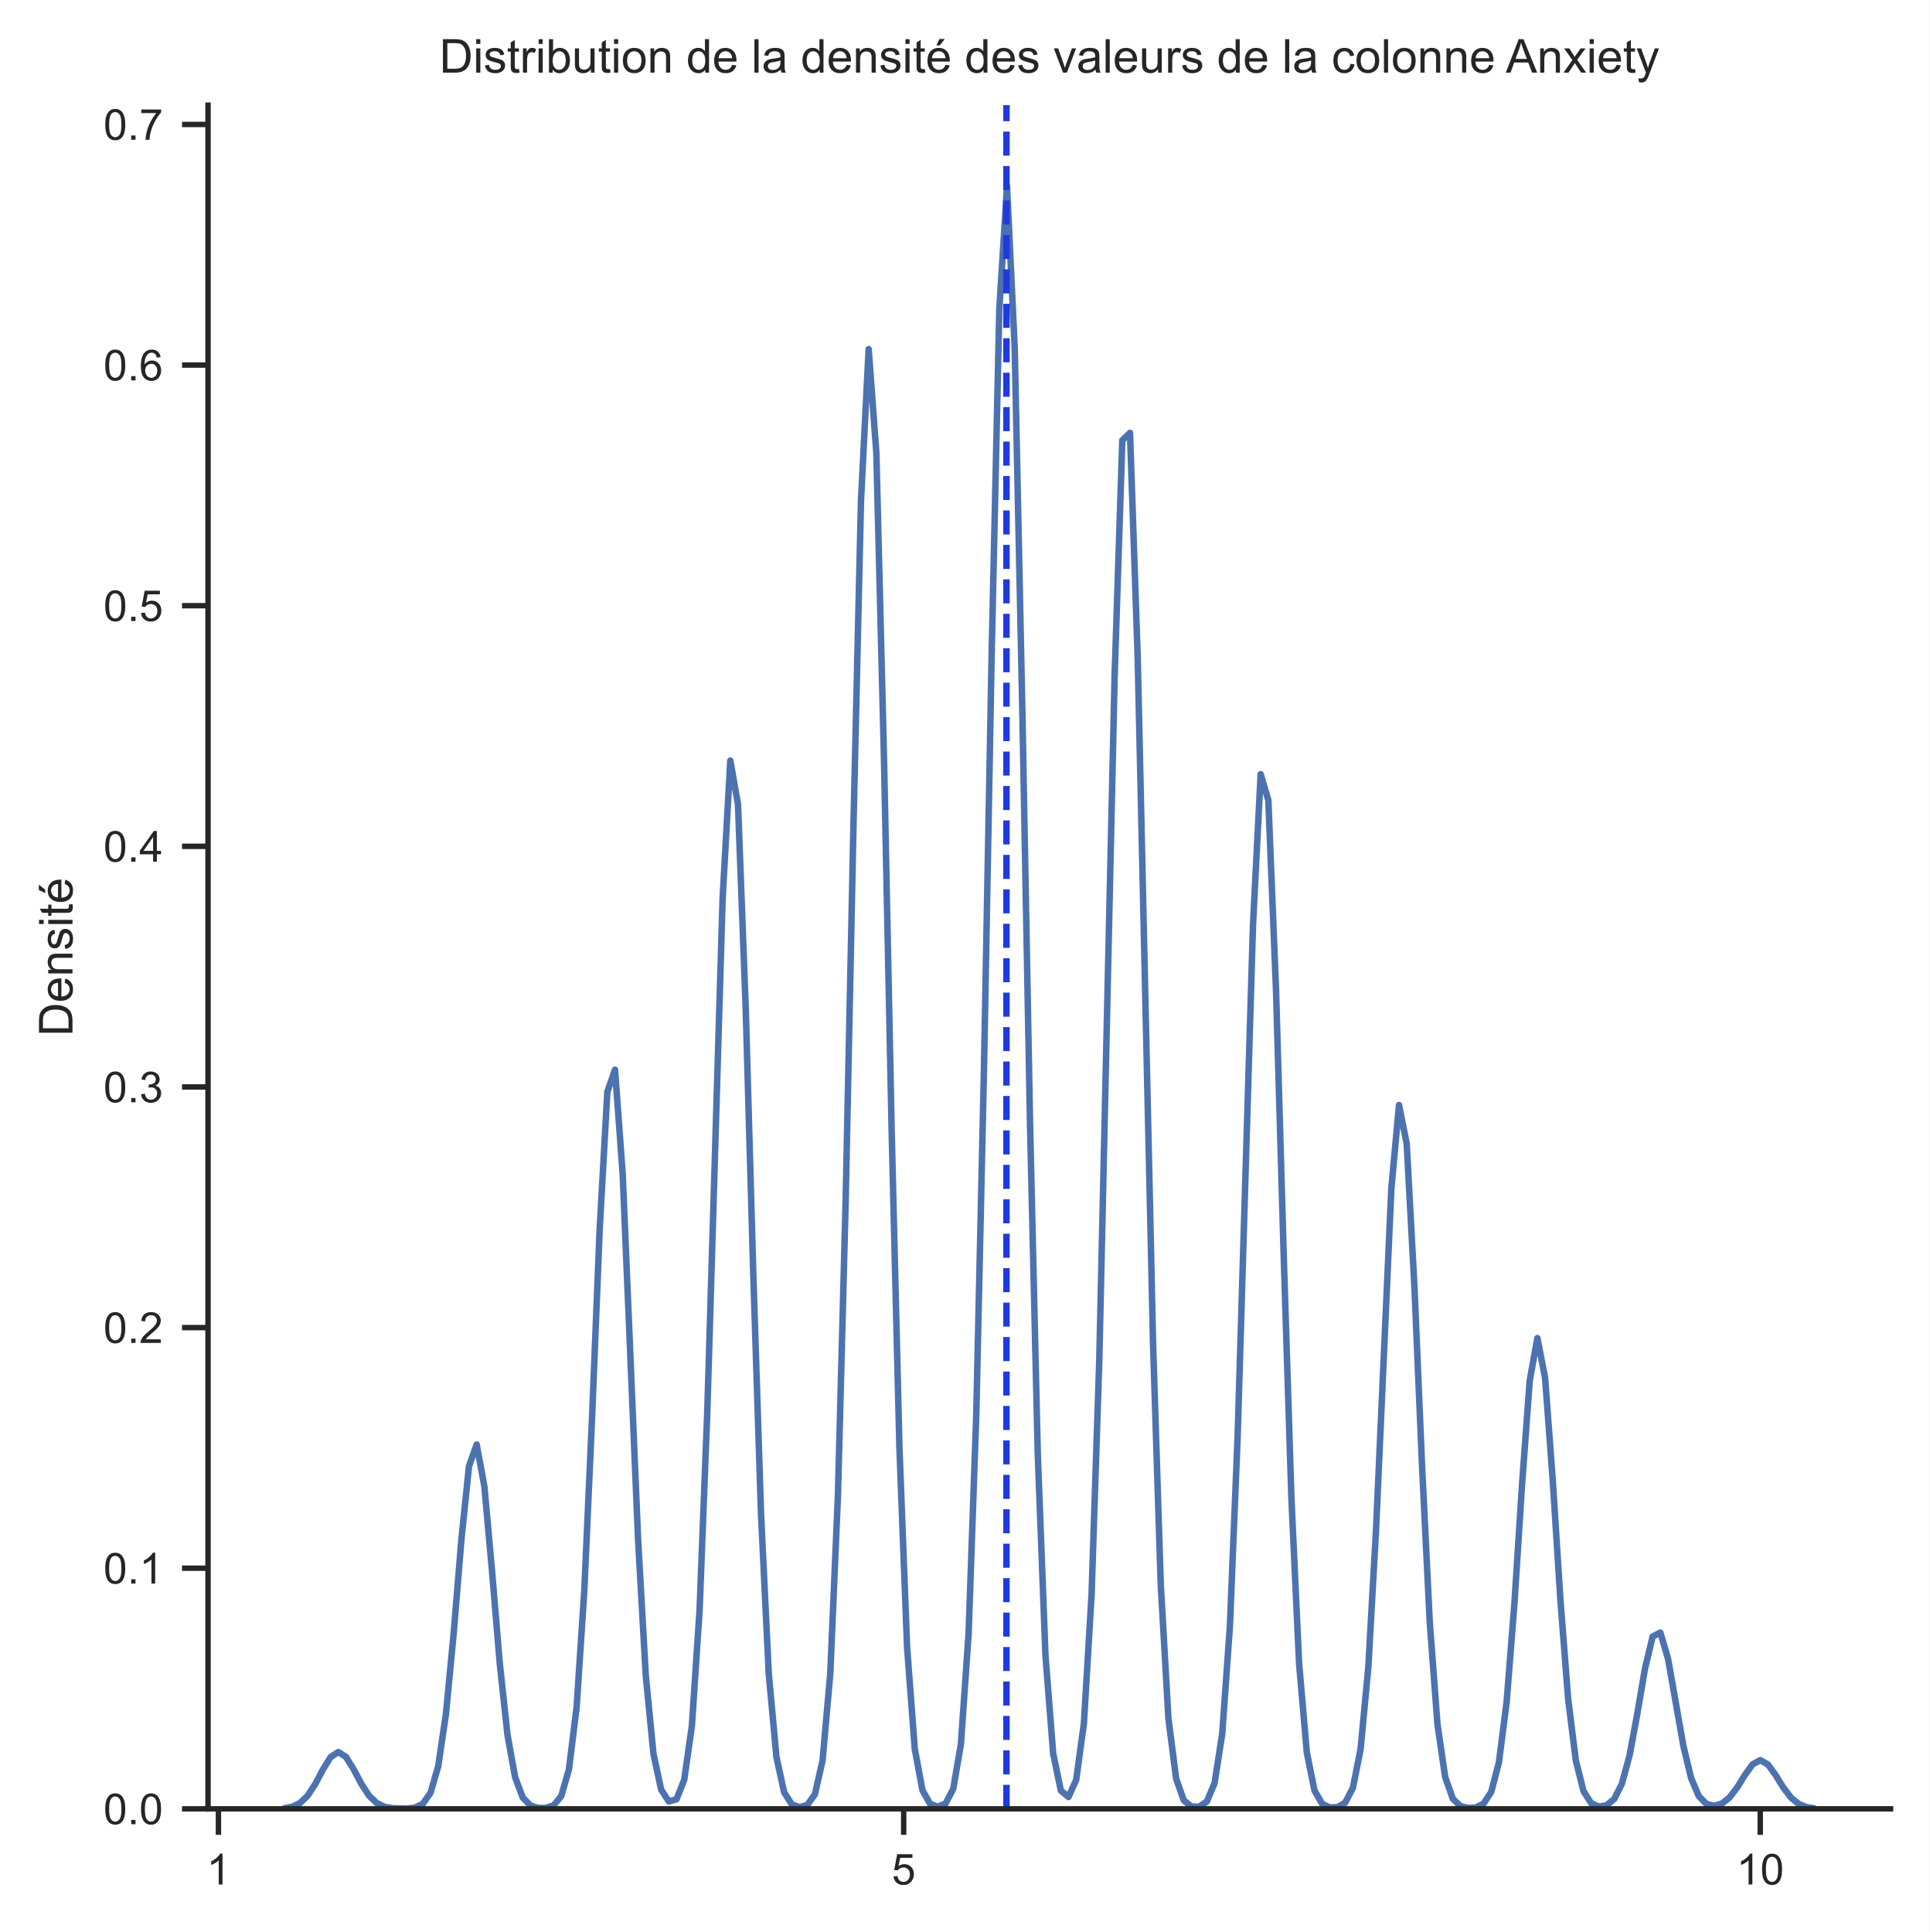
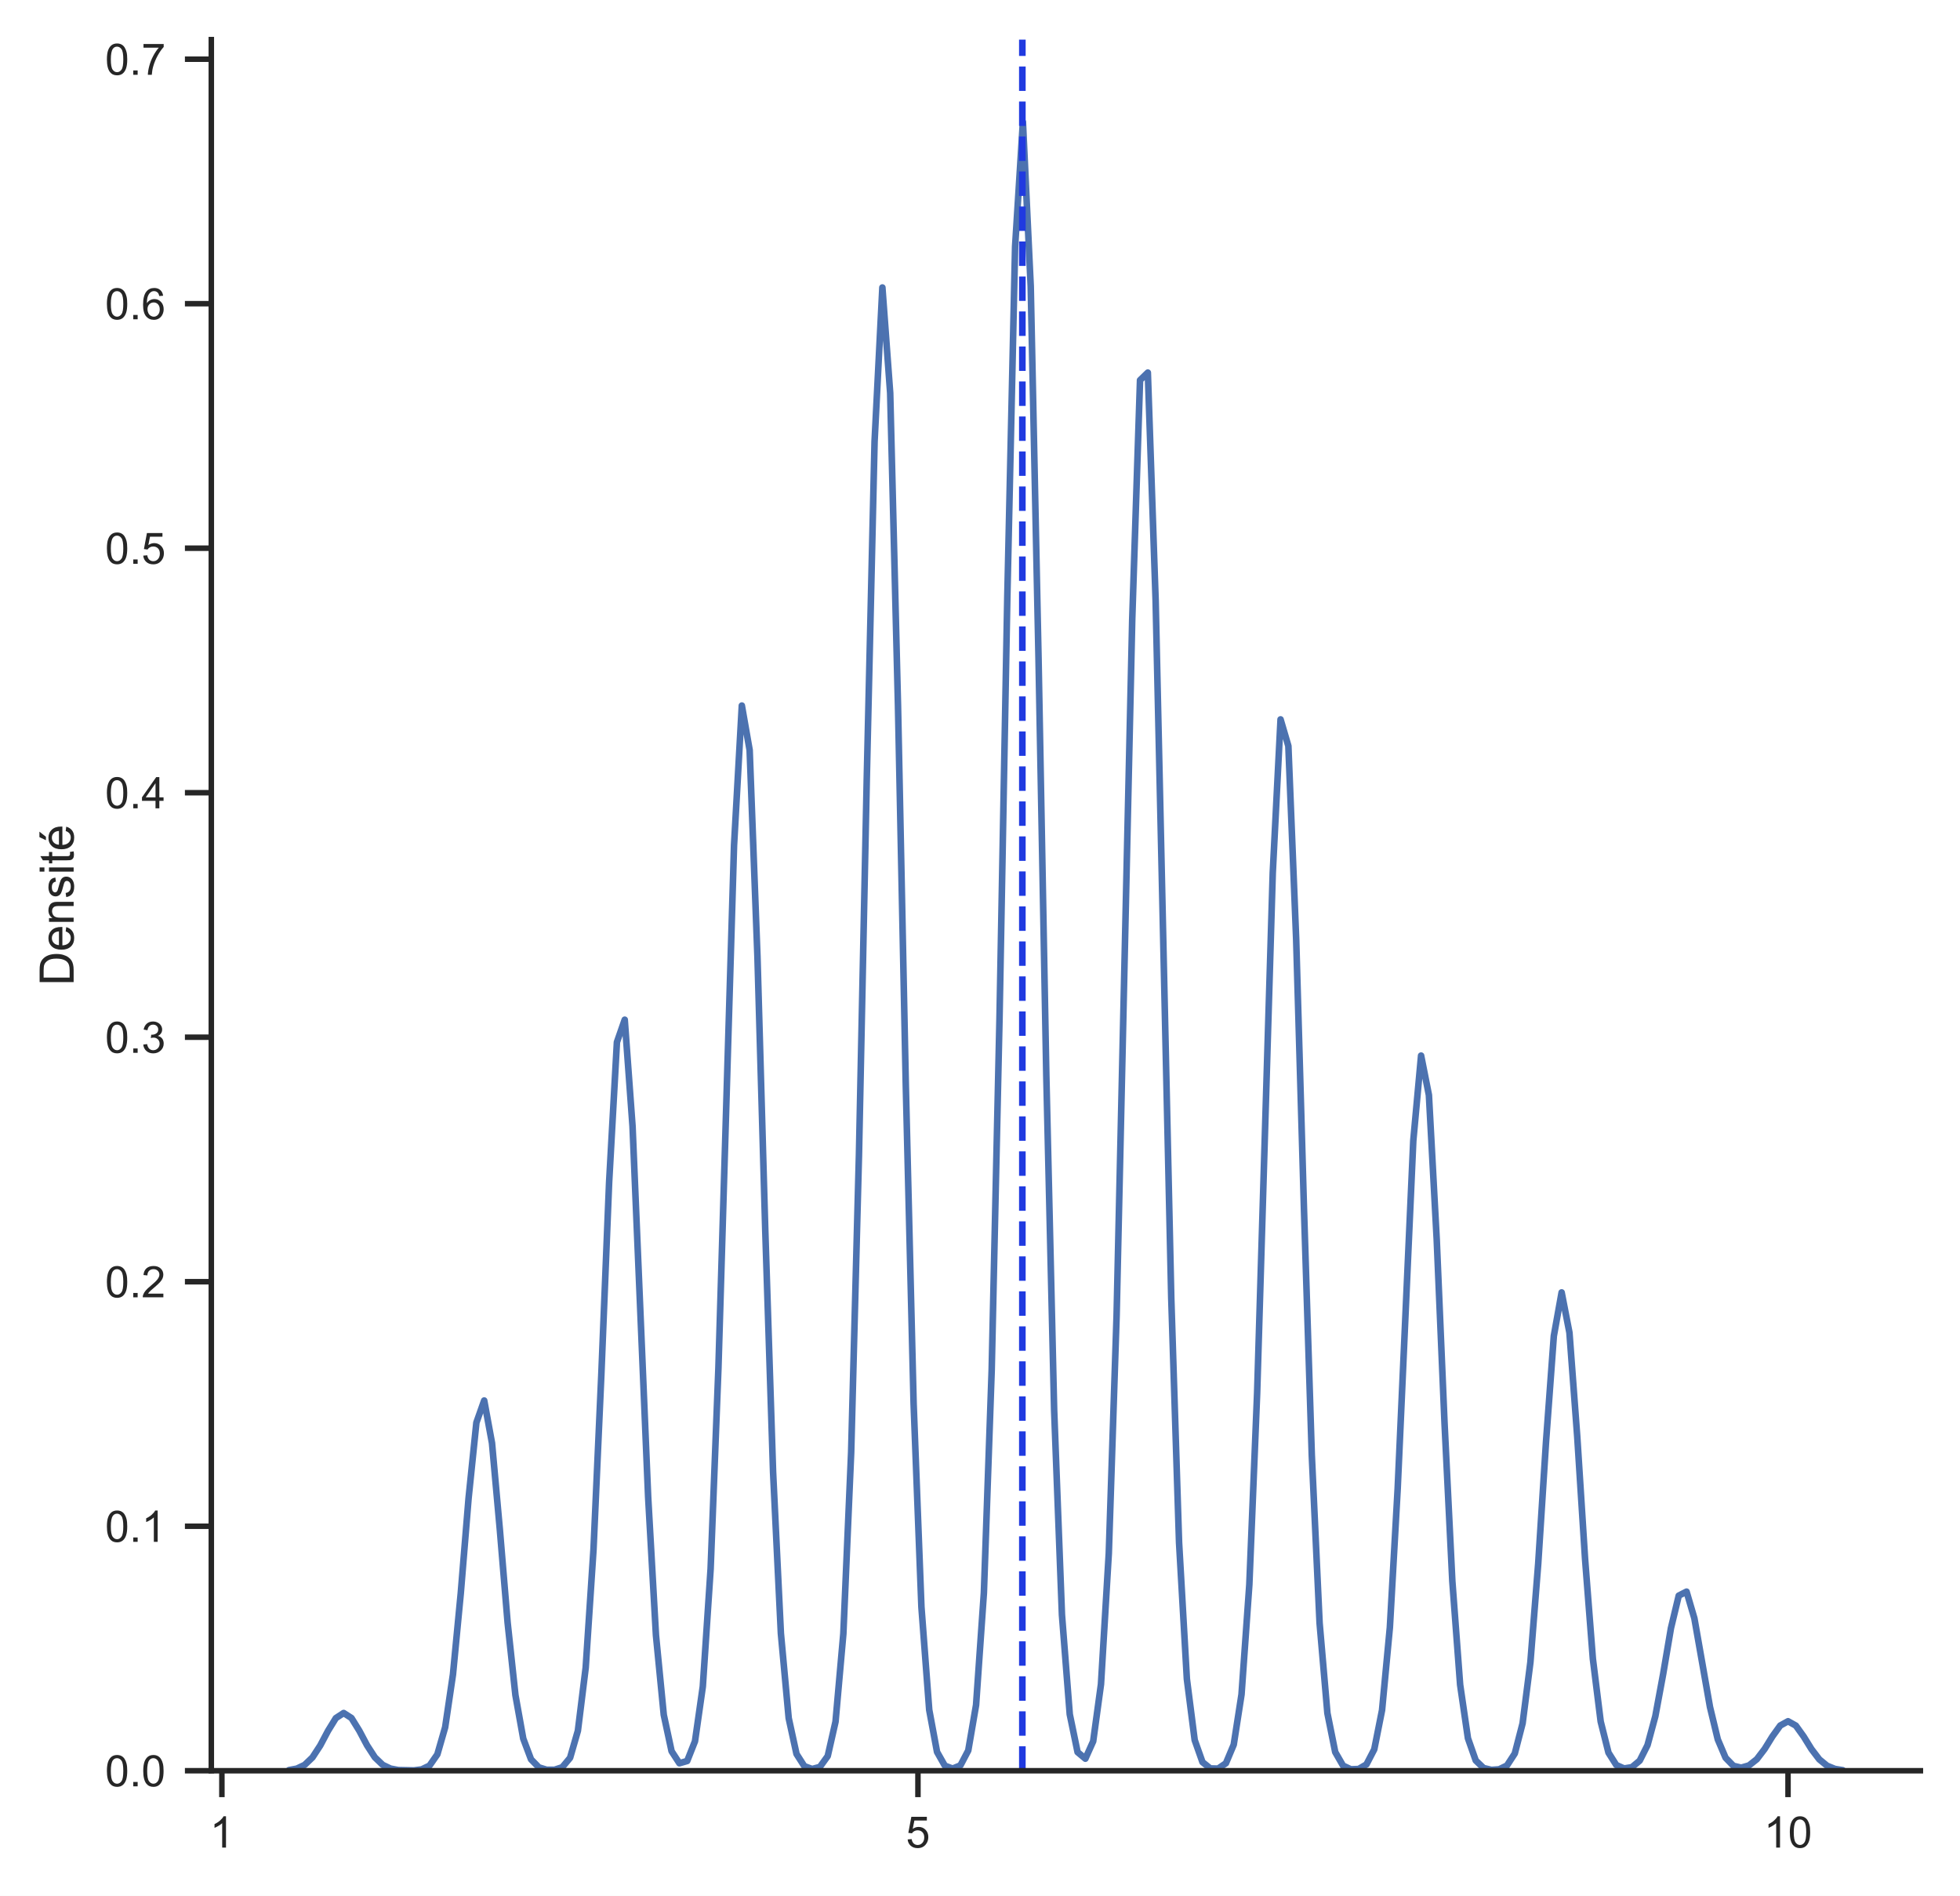
- <svg xmlns="http://www.w3.org/2000/svg" xmlns:xlink="http://www.w3.org/1999/xlink" width="356.254pt" height="356.765pt" viewBox="0 0 356.254 356.765" version="1.1">
+ <svg xmlns="http://www.w3.org/2000/svg" xmlns:xlink="http://www.w3.org/1999/xlink" width="356.254pt" height="344.547pt" viewBox="0 0 356.254 344.547" version="1.1">
  <defs>
    <style type="text/css">*{stroke-linejoin: round; stroke-linecap: butt}</style>
  </defs>
  <g id="figure_1">
    <g id="patch_1">
-       <path d="M -0 356.765  L 356.254 356.765  L 356.254 0  L -0 0  z " style="fill: #ffffff" />
+       <path d="M -0 344.547  L 356.254 344.547  L 356.254 0  L -0 0  z " style="fill: #ffffff" />
    </g>
    <g id="axes_1">
      <g id="patch_2">
-         <path d="M 38.41 334.022  L 349.054 334.022  L 349.054 19.418  L 38.41 19.418  z " style="fill: #ffffff" />
+         <path d="M 38.41 321.804  L 349.054 321.804  L 349.054 7.2  L 38.41 7.2  z " style="fill: #ffffff" />
      </g>
      <g id="matplotlib.axis_1">
        <g id="xtick_1">
          <g id="line2d_1">
            <defs>
-               <path id="mef1126a925" d="M 0 0  L 0 4.8  " style="stroke: #262626" />
+               <path id="mc4f4ba924f" d="M 0 0  L 0 4.8  " style="stroke: #262626" />
            </defs>
            <g>
-               <use xlink:href="#mef1126a925" x="40.33" y="334.022" style="fill: #262626; stroke: #262626" />
+               <use xlink:href="#mc4f4ba924f" x="40.33" y="321.804" style="fill: #262626; stroke: #262626" />
            </g>
          </g>
          <g id="text_1">
-             <g style="fill: #262626" transform="translate(38.12818 347.9909) scale(0.0792 -0.0792)">
+             <g style="fill: #262626" transform="translate(38.12818 335.7728) scale(0.0792 -0.0792)">
              <defs>
                <path id="ArialMT-31" d="M 2384 0  L 1822 0  L 1822 3584  Q 1619 3391 1289 3197  Q 959 3003 697 2906  L 697 3450  Q 1169 3672 1522 3987  Q 1875 4303 2022 4600  L 2384 4600  L 2384 0  z " transform="scale(0.015625)" />
              </defs>
              <use xlink:href="#ArialMT-31" />
            </g>
          </g>
        </g>
        <g id="xtick_2">
          <g id="line2d_2">
            <g>
-               <use xlink:href="#mef1126a925" x="166.847" y="334.022" style="fill: #262626; stroke: #262626" />
+               <use xlink:href="#mc4f4ba924f" x="166.847" y="321.804" style="fill: #262626; stroke: #262626" />
            </g>
          </g>
          <g id="text_2">
-             <g style="fill: #262626" transform="translate(164.6453 347.9909) scale(0.0792 -0.0792)">
+             <g style="fill: #262626" transform="translate(164.6453 335.7728) scale(0.0792 -0.0792)">
              <defs>
                <path id="ArialMT-35" d="M 266 1200  L 856 1250  Q 922 819 1161 601  Q 1400 384 1738 384  Q 2144 384 2425 690  Q 2706 997 2706 1503  Q 2706 1984 2436 2262  Q 2166 2541 1728 2541  Q 1456 2541 1237 2417  Q 1019 2294 894 2097  L 366 2166  L 809 4519  L 3088 4519  L 3088 3981  L 1259 3981  L 1013 2750  Q 1425 3038 1878 3038  Q 2478 3038 2890 2622  Q 3303 2206 3303 1553  Q 3303 931 2941 478  Q 2500 -78 1738 -78  Q 1113 -78 717 272  Q 322 622 266 1200  z " transform="scale(0.015625)" />
              </defs>
              <use xlink:href="#ArialMT-35" />
            </g>
          </g>
        </g>
        <g id="xtick_3">
          <g id="line2d_3">
            <g>
-               <use xlink:href="#mef1126a925" x="324.994" y="334.022" style="fill: #262626; stroke: #262626" />
+               <use xlink:href="#mc4f4ba924f" x="324.994" y="321.804" style="fill: #262626; stroke: #262626" />
            </g>
          </g>
          <g id="text_3">
-             <g style="fill: #262626" transform="translate(320.5895 347.9909) scale(0.0792 -0.0792)">
+             <g style="fill: #262626" transform="translate(320.5895 335.7728) scale(0.0792 -0.0792)">
              <defs>
                <path id="ArialMT-30" d="M 266 2259  Q 266 3072 433 3567  Q 600 4063 929 4331  Q 1259 4600 1759 4600  Q 2128 4600 2406 4451  Q 2684 4303 2865 4023  Q 3047 3744 3150 3342  Q 3253 2941 3253 2259  Q 3253 1453 3087 958  Q 2922 463 2592 192  Q 2263 -78 1759 -78  Q 1097 -78 719 397  Q 266 969 266 2259  z M 844 2259  Q 844 1131 1108 757  Q 1372 384 1759 384  Q 2147 384 2411 759  Q 2675 1134 2675 2259  Q 2675 3391 2411 3762  Q 2147 4134 1753 4134  Q 1366 4134 1134 3806  Q 844 3388 844 2259  z " transform="scale(0.015625)" />
              </defs>
              <use xlink:href="#ArialMT-31" />
              <use xlink:href="#ArialMT-30" x="55.615" />
            </g>
          </g>
        </g>
      </g>
      <g id="matplotlib.axis_2">
        <g id="ytick_1">
          <g id="line2d_4">
            <defs>
-               <path id="m6756d9f1b2" d="M 0 0  L -4.8 0  " style="stroke: #262626" />
+               <path id="m20b4d650cf" d="M 0 0  L -4.8 0  " style="stroke: #262626" />
            </defs>
            <g>
-               <use xlink:href="#m6756d9f1b2" x="38.41" y="334.022" style="fill: #262626; stroke: #262626" />
+               <use xlink:href="#m20b4d650cf" x="38.41" y="321.804" style="fill: #262626; stroke: #262626" />
            </g>
          </g>
          <g id="text_4">
-             <g style="fill: #262626" transform="translate(19.10155 336.8564) scale(0.0792 -0.0792)">
+             <g style="fill: #262626" transform="translate(19.10155 324.6383) scale(0.0792 -0.0792)">
              <defs>
                <path id="ArialMT-2e" d="M 581 0  L 581 641  L 1222 641  L 1222 0  L 581 0  z " transform="scale(0.015625)" />
              </defs>
              <use xlink:href="#ArialMT-30" />
              <use xlink:href="#ArialMT-2e" x="55.615" />
              <use xlink:href="#ArialMT-30" x="83.398" />
            </g>
          </g>
        </g>
        <g id="ytick_2">
          <g id="line2d_5">
            <g>
-               <use xlink:href="#m6756d9f1b2" x="38.41" y="289.587" style="fill: #262626; stroke: #262626" />
+               <use xlink:href="#m20b4d650cf" x="38.41" y="277.369" style="fill: #262626; stroke: #262626" />
            </g>
          </g>
          <g id="text_5">
-             <g style="fill: #262626" transform="translate(19.10155 292.4214) scale(0.0792 -0.0792)">
+             <g style="fill: #262626" transform="translate(19.10155 280.2033) scale(0.0792 -0.0792)">
              <use xlink:href="#ArialMT-30" />
              <use xlink:href="#ArialMT-2e" x="55.615" />
              <use xlink:href="#ArialMT-31" x="83.398" />
            </g>
          </g>
        </g>
        <g id="ytick_3">
          <g id="line2d_6">
            <g>
-               <use xlink:href="#m6756d9f1b2" x="38.41" y="245.152" style="fill: #262626; stroke: #262626" />
+               <use xlink:href="#m20b4d650cf" x="38.41" y="232.934" style="fill: #262626; stroke: #262626" />
            </g>
          </g>
          <g id="text_6">
-             <g style="fill: #262626" transform="translate(19.10155 247.9863) scale(0.0792 -0.0792)">
+             <g style="fill: #262626" transform="translate(19.10155 235.7682) scale(0.0792 -0.0792)">
              <defs>
                <path id="ArialMT-32" d="M 3222 541  L 3222 0  L 194 0  Q 188 203 259 391  Q 375 700 629 1000  Q 884 1300 1366 1694  Q 2113 2306 2375 2664  Q 2638 3022 2638 3341  Q 2638 3675 2398 3904  Q 2159 4134 1775 4134  Q 1369 4134 1125 3890  Q 881 3647 878 3216  L 300 3275  Q 359 3922 746 4261  Q 1134 4600 1788 4600  Q 2447 4600 2831 4234  Q 3216 3869 3216 3328  Q 3216 3053 3103 2787  Q 2991 2522 2730 2228  Q 2469 1934 1863 1422  Q 1356 997 1212 845  Q 1069 694 975 541  L 3222 541  z " transform="scale(0.015625)" />
              </defs>
              <use xlink:href="#ArialMT-30" />
              <use xlink:href="#ArialMT-2e" x="55.615" />
              <use xlink:href="#ArialMT-32" x="83.398" />
            </g>
          </g>
        </g>
        <g id="ytick_4">
          <g id="line2d_7">
            <g>
-               <use xlink:href="#m6756d9f1b2" x="38.41" y="200.717" style="fill: #262626; stroke: #262626" />
+               <use xlink:href="#m20b4d650cf" x="38.41" y="188.499" style="fill: #262626; stroke: #262626" />
            </g>
          </g>
          <g id="text_7">
-             <g style="fill: #262626" transform="translate(19.10155 203.5512) scale(0.0792 -0.0792)">
+             <g style="fill: #262626" transform="translate(19.10155 191.3331) scale(0.0792 -0.0792)">
              <defs>
                <path id="ArialMT-33" d="M 269 1209  L 831 1284  Q 928 806 1161 595  Q 1394 384 1728 384  Q 2125 384 2398 659  Q 2672 934 2672 1341  Q 2672 1728 2419 1979  Q 2166 2231 1775 2231  Q 1616 2231 1378 2169  L 1441 2663  Q 1497 2656 1531 2656  Q 1891 2656 2178 2843  Q 2466 3031 2466 3422  Q 2466 3731 2256 3934  Q 2047 4138 1716 4138  Q 1388 4138 1169 3931  Q 950 3725 888 3313  L 325 3413  Q 428 3978 793 4289  Q 1159 4600 1703 4600  Q 2078 4600 2393 4439  Q 2709 4278 2876 4000  Q 3044 3722 3044 3409  Q 3044 3113 2884 2869  Q 2725 2625 2413 2481  Q 2819 2388 3044 2092  Q 3269 1797 3269 1353  Q 3269 753 2831 336  Q 2394 -81 1725 -81  Q 1122 -81 723 278  Q 325 638 269 1209  z " transform="scale(0.015625)" />
              </defs>
              <use xlink:href="#ArialMT-30" />
              <use xlink:href="#ArialMT-2e" x="55.615" />
              <use xlink:href="#ArialMT-33" x="83.398" />
            </g>
          </g>
        </g>
        <g id="ytick_5">
          <g id="line2d_8">
            <g>
-               <use xlink:href="#m6756d9f1b2" x="38.41" y="156.282" style="fill: #262626; stroke: #262626" />
+               <use xlink:href="#m20b4d650cf" x="38.41" y="144.064" style="fill: #262626; stroke: #262626" />
            </g>
          </g>
          <g id="text_8">
-             <g style="fill: #262626" transform="translate(19.10155 159.1162) scale(0.0792 -0.0792)">
+             <g style="fill: #262626" transform="translate(19.10155 146.8981) scale(0.0792 -0.0792)">
              <defs>
                <path id="ArialMT-34" d="M 2069 0  L 2069 1097  L 81 1097  L 81 1613  L 2172 4581  L 2631 4581  L 2631 1613  L 3250 1613  L 3250 1097  L 2631 1097  L 2631 0  L 2069 0  z M 2069 1613  L 2069 3678  L 634 1613  L 2069 1613  z " transform="scale(0.015625)" />
              </defs>
              <use xlink:href="#ArialMT-30" />
              <use xlink:href="#ArialMT-2e" x="55.615" />
              <use xlink:href="#ArialMT-34" x="83.398" />
            </g>
          </g>
        </g>
        <g id="ytick_6">
          <g id="line2d_9">
            <g>
-               <use xlink:href="#m6756d9f1b2" x="38.41" y="111.847" style="fill: #262626; stroke: #262626" />
+               <use xlink:href="#m20b4d650cf" x="38.41" y="99.628" style="fill: #262626; stroke: #262626" />
            </g>
          </g>
          <g id="text_9">
-             <g style="fill: #262626" transform="translate(19.10155 114.6811) scale(0.0792 -0.0792)">
+             <g style="fill: #262626" transform="translate(19.10155 102.463) scale(0.0792 -0.0792)">
              <use xlink:href="#ArialMT-30" />
              <use xlink:href="#ArialMT-2e" x="55.615" />
              <use xlink:href="#ArialMT-35" x="83.398" />
            </g>
          </g>
        </g>
        <g id="ytick_7">
          <g id="line2d_10">
            <g>
-               <use xlink:href="#m6756d9f1b2" x="38.41" y="67.412" style="fill: #262626; stroke: #262626" />
+               <use xlink:href="#m20b4d650cf" x="38.41" y="55.193" style="fill: #262626; stroke: #262626" />
            </g>
          </g>
          <g id="text_10">
-             <g style="fill: #262626" transform="translate(19.10155 70.24601) scale(0.0792 -0.0792)">
+             <g style="fill: #262626" transform="translate(19.10155 58.02791) scale(0.0792 -0.0792)">
              <defs>
                <path id="ArialMT-36" d="M 3184 3459  L 2625 3416  Q 2550 3747 2413 3897  Q 2184 4138 1850 4138  Q 1581 4138 1378 3988  Q 1113 3794 959 3422  Q 806 3050 800 2363  Q 1003 2672 1297 2822  Q 1591 2972 1913 2972  Q 2475 2972 2870 2558  Q 3266 2144 3266 1488  Q 3266 1056 3080 686  Q 2894 316 2569 119  Q 2244 -78 1831 -78  Q 1128 -78 684 439  Q 241 956 241 2144  Q 241 3472 731 4075  Q 1159 4600 1884 4600  Q 2425 4600 2770 4297  Q 3116 3994 3184 3459  z M 888 1484  Q 888 1194 1011 928  Q 1134 663 1356 523  Q 1578 384 1822 384  Q 2178 384 2434 671  Q 2691 959 2691 1453  Q 2691 1928 2437 2201  Q 2184 2475 1800 2475  Q 1419 2475 1153 2201  Q 888 1928 888 1484  z " transform="scale(0.015625)" />
              </defs>
              <use xlink:href="#ArialMT-30" />
              <use xlink:href="#ArialMT-2e" x="55.615" />
              <use xlink:href="#ArialMT-36" x="83.398" />
            </g>
          </g>
        </g>
        <g id="ytick_8">
          <g id="line2d_11">
            <g>
-               <use xlink:href="#m6756d9f1b2" x="38.41" y="22.976" style="fill: #262626; stroke: #262626" />
+               <use xlink:href="#m20b4d650cf" x="38.41" y="10.758" style="fill: #262626; stroke: #262626" />
            </g>
          </g>
          <g id="text_11">
-             <g style="fill: #262626" transform="translate(19.10155 25.81094) scale(0.0792 -0.0792)">
+             <g style="fill: #262626" transform="translate(19.10155 13.59284) scale(0.0792 -0.0792)">
              <defs>
                <path id="ArialMT-37" d="M 303 3981  L 303 4522  L 3269 4522  L 3269 4084  Q 2831 3619 2401 2847  Q 1972 2075 1738 1259  Q 1569 684 1522 0  L 944 0  Q 953 541 1156 1306  Q 1359 2072 1739 2783  Q 2119 3494 2547 3981  L 303 3981  z " transform="scale(0.015625)" />
              </defs>
              <use xlink:href="#ArialMT-30" />
              <use xlink:href="#ArialMT-2e" x="55.615" />
              <use xlink:href="#ArialMT-37" x="83.398" />
            </g>
          </g>
        </g>
        <g id="text_12">
-           <g style="fill: #262626" transform="translate(13.38435 191.3668) rotate(-90) scale(0.0864 -0.0864)">
+           <g style="fill: #262626" transform="translate(13.38435 179.1488) rotate(-90) scale(0.0864 -0.0864)">
            <defs>
              <path id="ArialMT-44" d="M 494 0  L 494 4581  L 2072 4581  Q 2606 4581 2888 4516  Q 3281 4425 3559 4188  Q 3922 3881 4101 3404  Q 4281 2928 4281 2316  Q 4281 1794 4159 1391  Q 4038 988 3847 723  Q 3656 459 3429 307  Q 3203 156 2883 78  Q 2563 0 2147 0  L 494 0  z M 1100 541  L 2078 541  Q 2531 541 2789 625  Q 3047 709 3200 863  Q 3416 1078 3536 1442  Q 3656 1806 3656 2325  Q 3656 3044 3420 3430  Q 3184 3816 2847 3947  Q 2603 4041 2063 4041  L 1100 4041  L 1100 541  z " transform="scale(0.015625)" />
              <path id="ArialMT-65" d="M 2694 1069  L 3275 997  Q 3138 488 2766 206  Q 2394 -75 1816 -75  Q 1088 -75 661 373  Q 234 822 234 1631  Q 234 2469 665 2931  Q 1097 3394 1784 3394  Q 2450 3394 2872 2941  Q 3294 2488 3294 1666  Q 3294 1616 3291 1516  L 816 1516  Q 847 969 1125 678  Q 1403 388 1819 388  Q 2128 388 2347 550  Q 2566 713 2694 1069  z M 847 1978  L 2700 1978  Q 2663 2397 2488 2606  Q 2219 2931 1791 2931  Q 1403 2931 1139 2672  Q 875 2413 847 1978  z " transform="scale(0.015625)" />
              <path id="ArialMT-6e" d="M 422 0  L 422 3319  L 928 3319  L 928 2847  Q 1294 3394 1984 3394  Q 2284 3394 2536 3286  Q 2788 3178 2913 3003  Q 3038 2828 3088 2588  Q 3119 2431 3119 2041  L 3119 0  L 2556 0  L 2556 2019  Q 2556 2363 2490 2533  Q 2425 2703 2258 2804  Q 2091 2906 1866 2906  Q 1506 2906 1245 2678  Q 984 2450 984 1813  L 984 0  L 422 0  z " transform="scale(0.015625)" />
              <path id="ArialMT-73" d="M 197 991  L 753 1078  Q 800 744 1014 566  Q 1228 388 1613 388  Q 2000 388 2187 545  Q 2375 703 2375 916  Q 2375 1106 2209 1216  Q 2094 1291 1634 1406  Q 1016 1563 777 1677  Q 538 1791 414 1992  Q 291 2194 291 2438  Q 291 2659 392 2848  Q 494 3038 669 3163  Q 800 3259 1026 3326  Q 1253 3394 1513 3394  Q 1903 3394 2198 3281  Q 2494 3169 2634 2976  Q 2775 2784 2828 2463  L 2278 2388  Q 2241 2644 2061 2787  Q 1881 2931 1553 2931  Q 1166 2931 1000 2803  Q 834 2675 834 2503  Q 834 2394 903 2306  Q 972 2216 1119 2156  Q 1203 2125 1616 2013  Q 2213 1853 2448 1751  Q 2684 1650 2818 1456  Q 2953 1263 2953 975  Q 2953 694 2789 445  Q 2625 197 2315 61  Q 2006 -75 1616 -75  Q 969 -75 630 194  Q 291 463 197 991  z " transform="scale(0.015625)" />
              <path id="ArialMT-69" d="M 425 3934  L 425 4581  L 988 4581  L 988 3934  L 425 3934  z M 425 0  L 425 3319  L 988 3319  L 988 0  L 425 0  z " transform="scale(0.015625)" />
              <path id="ArialMT-74" d="M 1650 503  L 1731 6  Q 1494 -44 1306 -44  Q 1000 -44 831 53  Q 663 150 594 308  Q 525 466 525 972  L 525 2881  L 113 2881  L 113 3319  L 525 3319  L 525 4141  L 1084 4478  L 1084 3319  L 1650 3319  L 1650 2881  L 1084 2881  L 1084 941  Q 1084 700 1114 631  Q 1144 563 1211 522  Q 1278 481 1403 481  Q 1497 481 1650 503  z " transform="scale(0.015625)" />
              <path id="ArialMT-e9" d="M 2694 1069  L 3275 997  Q 3138 488 2766 206  Q 2394 -75 1816 -75  Q 1088 -75 661 373  Q 234 822 234 1631  Q 234 2469 665 2931  Q 1097 3394 1784 3394  Q 2450 3394 2872 2941  Q 3294 2488 3294 1666  Q 3294 1616 3291 1516  L 816 1516  Q 847 969 1125 678  Q 1403 388 1819 388  Q 2128 388 2347 550  Q 2566 713 2694 1069  z M 847 1978  L 2700 1978  Q 2663 2397 2488 2606  Q 2219 2931 1791 2931  Q 1403 2931 1139 2672  Q 875 2413 847 1978  z M 1454 3731  L 1869 4606  L 2607 4606  L 1919 3731  L 1454 3731  z " transform="scale(0.015625)" />
            </defs>
            <use xlink:href="#ArialMT-44" />
            <use xlink:href="#ArialMT-65" x="72.217" />
            <use xlink:href="#ArialMT-6e" x="127.832" />
            <use xlink:href="#ArialMT-73" x="183.447" />
            <use xlink:href="#ArialMT-69" x="233.447" />
            <use xlink:href="#ArialMT-74" x="255.664" />
            <use xlink:href="#ArialMT-e9" x="283.447" />
          </g>
        </g>
      </g>
      <g id="line2d_12">
-         <path d="M 52.531 333.905  L 53.95 333.638  L 55.369 332.967  L 56.788 331.612  L 58.207 329.438  L 59.626 326.764  L 61.045 324.458  L 62.464 323.53  L 63.883 324.442  L 65.303 326.74  L 66.722 329.415  L 68.141 331.595  L 69.56 332.958  L 70.979 333.634  L 72.398 333.903  L 75.236 333.963  L 76.655 333.779  L 78.075 333.093  L 79.494 331.052  L 80.913 326.119  L 82.332 316.518  L 83.751 301.75  L 85.17 284.495  L 86.589 270.753  L 88.008 266.743  L 89.427 274.469  L 90.847 290.142  L 92.266 307.109  L 93.685 320.282  L 95.104 328.183  L 96.523 331.956  L 97.942 333.41  L 99.361 333.847  L 100.78 333.851  L 102.199 333.387  L 103.619 331.678  L 105.038 326.76  L 106.457 315.292  L 107.876 293.808  L 109.295 262.152  L 110.714 227.102  L 112.133 201.617  L 113.552 197.537  L 114.972 216.91  L 117.81 284.289  L 119.229 309.407  L 120.648 323.87  L 122.067 330.471  L 123.486 332.66  L 124.905 332.251  L 126.324 328.664  L 127.744 318.715  L 129.163 297.341  L 130.582 260.818  L 133.42 165.853  L 134.839 140.444  L 136.258 148.54  L 137.677 186.083  L 139.096 235.802  L 140.516 279.74  L 141.935 309.051  L 143.354 324.459  L 144.773 330.971  L 146.192 333.19  L 147.611 333.707  L 149.03 333.33  L 150.449 331.359  L 151.868 325.107  L 153.288 309.134  L 154.707 276.179  L 156.126 222.118  L 157.545 153.812  L 158.964 92.451  L 160.383 64.467  L 161.802 83.65  L 163.221 140.442  L 164.64 209.436  L 166.06 267.277  L 167.479 304.258  L 168.898 322.973  L 170.317 330.603  L 171.736 333.108  L 173.155 333.634  L 174.574 333.048  L 175.993 330.344  L 177.412 322.08  L 178.832 301.703  L 180.251 261.209  L 181.67 197.47  L 183.089 120.854  L 184.508 57.02  L 185.927 34.397  L 187.346 64.243  L 188.765 131.825  L 190.184 207.875  L 191.604 268.51  L 193.023 305.692  L 194.442 323.769  L 195.861 330.642  L 197.28 331.83  L 198.699 328.67  L 200.118 318.296  L 201.537 294.523  L 202.957 251.311  L 205.795 124.802  L 207.214 81.309  L 208.633 79.932  L 210.052 121.363  L 212.89 248.105  L 214.309 292.547  L 215.729 317.356  L 217.148 328.446  L 218.567 332.46  L 219.986 333.6  L 221.405 333.635  L 222.824 332.666  L 224.243 329.288  L 225.662 320.156  L 227.081 300.206  L 228.501 265.373  L 231.339 170.844  L 232.758 142.958  L 234.177 147.8  L 235.596 182.937  L 237.015 231.988  L 238.434 276.663  L 239.853 307.181  L 241.273 323.567  L 242.692 330.631  L 244.111 333.097  L 245.53 333.76  L 246.949 333.706  L 248.368 332.879  L 249.787 330.141  L 251.206 323.003  L 252.625 307.972  L 254.045 282.759  L 256.883 219.519  L 258.302 204.057  L 259.721 211.229  L 261.14 237.45  L 262.559 270.8  L 263.978 299.569  L 265.397 318.394  L 266.817 328.121  L 268.236 332.166  L 269.655 333.528  L 271.074 333.866  L 272.493 333.765  L 273.912 333.073  L 275.331 330.894  L 276.75 325.412  L 278.17 314.29  L 279.589 296.381  L 281.008 274.25  L 282.427 255.015  L 283.846 247.093  L 285.265 254.406  L 286.684 273.324  L 288.103 295.502  L 289.522 313.674  L 290.942 325.073  L 292.361 330.74  L 293.78 332.988  L 295.199 333.609  L 296.618 333.378  L 298.037 332.197  L 299.456 329.375  L 300.875 324.126  L 302.294 316.475  L 303.714 308.122  L 305.133 302.199  L 306.552 301.476  L 307.971 306.314  L 310.809 322.438  L 312.228 328.329  L 313.647 331.672  L 315.066 333.13  L 316.486 333.465  L 317.905 333.057  L 319.324 331.932  L 320.743 330.071  L 322.162 327.78  L 323.581 325.81  L 325 325.029  L 326.419 325.824  L 327.838 327.801  L 329.258 330.093  L 330.677 331.956  L 332.096 333.118  L 333.515 333.693  L 334.934 333.922  L 334.934 333.922  " clip-path="url(#p7f5414b9b0)" style="fill: none; stroke: #4c72b0; stroke-width: 1.2; stroke-linecap: round" />
+         <path d="M 52.531 321.687  L 53.95 321.42  L 55.369 320.749  L 56.788 319.393  L 58.207 317.22  L 59.626 314.546  L 61.045 312.24  L 62.464 311.312  L 63.883 312.223  L 65.303 314.522  L 66.722 317.196  L 68.141 319.377  L 69.56 320.74  L 70.979 321.415  L 72.398 321.684  L 75.236 321.745  L 76.655 321.561  L 78.075 320.874  L 79.494 318.834  L 80.913 313.901  L 82.332 304.3  L 83.751 289.532  L 85.17 272.277  L 86.589 258.534  L 88.008 254.524  L 89.427 262.25  L 90.847 277.924  L 92.266 294.891  L 93.685 308.064  L 95.104 315.964  L 96.523 319.738  L 97.942 321.192  L 99.361 321.629  L 100.78 321.633  L 102.199 321.169  L 103.619 319.46  L 105.038 314.542  L 106.457 303.074  L 107.876 281.59  L 109.295 249.934  L 110.714 214.884  L 112.133 189.399  L 113.552 185.319  L 114.972 204.692  L 117.81 272.071  L 119.229 297.189  L 120.648 311.652  L 122.067 318.253  L 123.486 320.442  L 124.905 320.033  L 126.324 316.446  L 127.744 306.497  L 129.163 285.123  L 130.582 248.6  L 133.42 153.635  L 134.839 128.226  L 136.258 136.322  L 137.677 173.865  L 139.096 223.584  L 140.516 267.522  L 141.935 296.832  L 143.354 312.241  L 144.773 318.752  L 146.192 320.972  L 147.611 321.489  L 149.03 321.111  L 150.449 319.141  L 151.868 312.889  L 153.288 296.916  L 154.707 263.961  L 156.126 209.9  L 157.545 141.594  L 158.964 80.233  L 160.383 52.249  L 161.802 71.432  L 163.221 128.224  L 164.64 197.218  L 166.06 255.059  L 167.479 292.039  L 168.898 310.754  L 170.317 318.385  L 171.736 320.89  L 173.155 321.415  L 174.574 320.83  L 175.993 318.126  L 177.412 309.862  L 178.832 289.485  L 180.251 248.991  L 181.67 185.252  L 183.089 108.636  L 184.508 44.802  L 185.927 22.179  L 187.346 52.025  L 188.765 119.607  L 190.184 195.657  L 191.604 256.291  L 193.023 293.474  L 194.442 311.551  L 195.861 318.423  L 197.28 319.612  L 198.699 316.452  L 200.118 306.078  L 201.537 282.305  L 202.957 239.093  L 205.795 112.584  L 207.214 69.091  L 208.633 67.714  L 210.052 109.145  L 212.89 235.886  L 214.309 280.329  L 215.729 305.138  L 217.148 316.228  L 218.567 320.242  L 219.986 321.382  L 221.405 321.416  L 222.824 320.448  L 224.243 317.07  L 225.662 307.938  L 227.081 287.988  L 228.501 253.155  L 231.339 158.625  L 232.758 130.74  L 234.177 135.581  L 235.596 170.719  L 237.015 219.77  L 238.434 264.445  L 239.853 294.963  L 241.273 311.349  L 242.692 318.413  L 244.111 320.879  L 245.53 321.542  L 246.949 321.488  L 248.368 320.661  L 249.787 317.923  L 251.206 310.785  L 252.625 295.754  L 254.045 270.541  L 256.883 207.3  L 258.302 191.839  L 259.721 199.011  L 261.14 225.231  L 262.559 258.582  L 263.978 287.351  L 265.397 306.176  L 266.817 315.903  L 268.236 319.948  L 269.655 321.31  L 271.074 321.648  L 272.493 321.547  L 273.912 320.855  L 275.331 318.676  L 276.75 313.194  L 278.17 302.072  L 279.589 284.162  L 281.008 262.032  L 282.427 242.797  L 283.846 234.875  L 285.265 242.188  L 286.684 261.106  L 288.103 283.284  L 289.522 301.455  L 290.942 312.855  L 292.361 318.522  L 293.78 320.77  L 295.199 321.391  L 296.618 321.16  L 298.037 319.979  L 299.456 317.157  L 300.875 311.908  L 302.294 304.257  L 303.714 295.903  L 305.133 289.981  L 306.552 289.257  L 307.971 294.096  L 310.809 310.22  L 312.228 316.111  L 313.647 319.454  L 315.066 320.912  L 316.486 321.247  L 317.905 320.839  L 319.324 319.714  L 320.743 317.853  L 322.162 315.562  L 323.581 313.592  L 325 312.811  L 326.419 313.606  L 327.838 315.583  L 329.258 317.874  L 330.677 319.738  L 332.096 320.9  L 333.515 321.474  L 334.934 321.704  L 334.934 321.704  " clip-path="url(#pe633cfd228)" style="fill: none; stroke: #4c72b0; stroke-width: 1.2; stroke-linecap: round" />
      </g>
      <g id="line2d_13">
-         <path d="M 185.825 334.022  L 185.825 19.418  " clip-path="url(#p7f5414b9b0)" style="fill: none; stroke-dasharray: 4.44,1.92; stroke-dashoffset: 0; stroke: #203ae0; stroke-width: 1.2" />
+         <path d="M 185.825 321.804  L 185.825 7.2  " clip-path="url(#pe633cfd228)" style="fill: none; stroke-dasharray: 4.44,1.92; stroke-dashoffset: 0; stroke: #203ae0; stroke-width: 1.2" />
      </g>
      <g id="patch_3">
-         <path d="M 38.41 334.022  L 38.41 19.418  " style="fill: none; stroke: #262626; stroke-linejoin: miter; stroke-linecap: square" />
+         <path d="M 38.41 321.804  L 38.41 7.2  " style="fill: none; stroke: #262626; stroke-linejoin: miter; stroke-linecap: square" />
      </g>
      <g id="patch_4">
-         <path d="M 38.41 334.022  L 349.054 334.022  " style="fill: none; stroke: #262626; stroke-linejoin: miter; stroke-linecap: square" />
-       </g>
-       <g id="text_13">
-         <g style="fill: #262626" transform="translate(81.11055 13.4181) scale(0.0864 -0.0864)">
-           <defs>
-             <path id="ArialMT-72" d="M 416 0  L 416 3319  L 922 3319  L 922 2816  Q 1116 3169 1280 3281  Q 1444 3394 1641 3394  Q 1925 3394 2219 3213  L 2025 2691  Q 1819 2813 1613 2813  Q 1428 2813 1281 2702  Q 1134 2591 1072 2394  Q 978 2094 978 1738  L 978 0  L 416 0  z " transform="scale(0.015625)" />
-             <path id="ArialMT-62" d="M 941 0  L 419 0  L 419 4581  L 981 4581  L 981 2947  Q 1338 3394 1891 3394  Q 2197 3394 2470 3270  Q 2744 3147 2920 2923  Q 3097 2700 3197 2384  Q 3297 2069 3297 1709  Q 3297 856 2875 390  Q 2453 -75 1863 -75  Q 1275 -75 941 416  L 941 0  z M 934 1684  Q 934 1088 1097 822  Q 1363 388 1816 388  Q 2184 388 2453 708  Q 2722 1028 2722 1663  Q 2722 2313 2464 2622  Q 2206 2931 1841 2931  Q 1472 2931 1203 2611  Q 934 2291 934 1684  z " transform="scale(0.015625)" />
-             <path id="ArialMT-75" d="M 2597 0  L 2597 488  Q 2209 -75 1544 -75  Q 1250 -75 995 37  Q 741 150 617 320  Q 494 491 444 738  Q 409 903 409 1263  L 409 3319  L 972 3319  L 972 1478  Q 972 1038 1006 884  Q 1059 663 1231 536  Q 1403 409 1656 409  Q 1909 409 2131 539  Q 2353 669 2445 892  Q 2538 1116 2538 1541  L 2538 3319  L 3100 3319  L 3100 0  L 2597 0  z " transform="scale(0.015625)" />
-             <path id="ArialMT-6f" d="M 213 1659  Q 213 2581 725 3025  Q 1153 3394 1769 3394  Q 2453 3394 2887 2945  Q 3322 2497 3322 1706  Q 3322 1066 3130 698  Q 2938 331 2570 128  Q 2203 -75 1769 -75  Q 1072 -75 642 372  Q 213 819 213 1659  z M 791 1659  Q 791 1022 1069 705  Q 1347 388 1769 388  Q 2188 388 2466 706  Q 2744 1025 2744 1678  Q 2744 2294 2464 2611  Q 2184 2928 1769 2928  Q 1347 2928 1069 2612  Q 791 2297 791 1659  z " transform="scale(0.015625)" />
-             <path id="ArialMT-20" transform="scale(0.015625)" />
-             <path id="ArialMT-64" d="M 2575 0  L 2575 419  Q 2259 -75 1647 -75  Q 1250 -75 917 144  Q 584 363 401 755  Q 219 1147 219 1656  Q 219 2153 384 2558  Q 550 2963 881 3178  Q 1213 3394 1622 3394  Q 1922 3394 2156 3267  Q 2391 3141 2538 2938  L 2538 4581  L 3097 4581  L 3097 0  L 2575 0  z M 797 1656  Q 797 1019 1065 703  Q 1334 388 1700 388  Q 2069 388 2326 689  Q 2584 991 2584 1609  Q 2584 2291 2321 2609  Q 2059 2928 1675 2928  Q 1300 2928 1048 2622  Q 797 2316 797 1656  z " transform="scale(0.015625)" />
-             <path id="ArialMT-6c" d="M 409 0  L 409 4581  L 972 4581  L 972 0  L 409 0  z " transform="scale(0.015625)" />
-             <path id="ArialMT-61" d="M 2588 409  Q 2275 144 1986 34  Q 1697 -75 1366 -75  Q 819 -75 525 192  Q 231 459 231 875  Q 231 1119 342 1320  Q 453 1522 633 1644  Q 813 1766 1038 1828  Q 1203 1872 1538 1913  Q 2219 1994 2541 2106  Q 2544 2222 2544 2253  Q 2544 2597 2384 2738  Q 2169 2928 1744 2928  Q 1347 2928 1158 2789  Q 969 2650 878 2297  L 328 2372  Q 403 2725 575 2942  Q 747 3159 1072 3276  Q 1397 3394 1825 3394  Q 2250 3394 2515 3294  Q 2781 3194 2906 3042  Q 3031 2891 3081 2659  Q 3109 2516 3109 2141  L 3109 1391  Q 3109 606 3145 398  Q 3181 191 3288 0  L 2700 0  Q 2613 175 2588 409  z M 2541 1666  Q 2234 1541 1622 1453  Q 1275 1403 1131 1340  Q 988 1278 909 1158  Q 831 1038 831 891  Q 831 666 1001 516  Q 1172 366 1500 366  Q 1825 366 2078 508  Q 2331 650 2450 897  Q 2541 1088 2541 1459  L 2541 1666  z " transform="scale(0.015625)" />
-             <path id="ArialMT-76" d="M 1344 0  L 81 3319  L 675 3319  L 1388 1331  Q 1503 1009 1600 663  Q 1675 925 1809 1294  L 2547 3319  L 3125 3319  L 1869 0  L 1344 0  z " transform="scale(0.015625)" />
-             <path id="ArialMT-63" d="M 2588 1216  L 3141 1144  Q 3050 572 2676 248  Q 2303 -75 1759 -75  Q 1078 -75 664 370  Q 250 816 250 1647  Q 250 2184 428 2587  Q 606 2991 970 3192  Q 1334 3394 1763 3394  Q 2303 3394 2647 3120  Q 2991 2847 3088 2344  L 2541 2259  Q 2463 2594 2264 2762  Q 2066 2931 1784 2931  Q 1359 2931 1093 2626  Q 828 2322 828 1663  Q 828 994 1084 691  Q 1341 388 1753 388  Q 2084 388 2306 591  Q 2528 794 2588 1216  z " transform="scale(0.015625)" />
-             <path id="ArialMT-41" d="M -9 0  L 1750 4581  L 2403 4581  L 4278 0  L 3588 0  L 3053 1388  L 1138 1388  L 634 0  L -9 0  z M 1313 1881  L 2866 1881  L 2388 3150  Q 2169 3728 2063 4100  Q 1975 3659 1816 3225  L 1313 1881  z " transform="scale(0.015625)" />
-             <path id="ArialMT-78" d="M 47 0  L 1259 1725  L 138 3319  L 841 3319  L 1350 2541  Q 1494 2319 1581 2169  Q 1719 2375 1834 2534  L 2394 3319  L 3066 3319  L 1919 1756  L 3153 0  L 2463 0  L 1781 1031  L 1600 1309  L 728 0  L 47 0  z " transform="scale(0.015625)" />
-             <path id="ArialMT-79" d="M 397 -1278  L 334 -750  Q 519 -800 656 -800  Q 844 -800 956 -737  Q 1069 -675 1141 -563  Q 1194 -478 1313 -144  Q 1328 -97 1363 -6  L 103 3319  L 709 3319  L 1400 1397  Q 1534 1031 1641 628  Q 1738 1016 1872 1384  L 2581 3319  L 3144 3319  L 1881 -56  Q 1678 -603 1566 -809  Q 1416 -1088 1222 -1217  Q 1028 -1347 759 -1347  Q 597 -1347 397 -1278  z " transform="scale(0.015625)" />
-           </defs>
-           <use xlink:href="#ArialMT-44" />
-           <use xlink:href="#ArialMT-69" x="72.217" />
-           <use xlink:href="#ArialMT-73" x="94.434" />
-           <use xlink:href="#ArialMT-74" x="144.434" />
-           <use xlink:href="#ArialMT-72" x="172.217" />
-           <use xlink:href="#ArialMT-69" x="205.518" />
-           <use xlink:href="#ArialMT-62" x="227.734" />
-           <use xlink:href="#ArialMT-75" x="283.35" />
-           <use xlink:href="#ArialMT-74" x="338.965" />
-           <use xlink:href="#ArialMT-69" x="366.748" />
-           <use xlink:href="#ArialMT-6f" x="388.965" />
-           <use xlink:href="#ArialMT-6e" x="444.58" />
-           <use xlink:href="#ArialMT-20" x="500.195" />
-           <use xlink:href="#ArialMT-64" x="527.979" />
-           <use xlink:href="#ArialMT-65" x="583.594" />
-           <use xlink:href="#ArialMT-20" x="639.209" />
-           <use xlink:href="#ArialMT-6c" x="666.992" />
-           <use xlink:href="#ArialMT-61" x="689.209" />
-           <use xlink:href="#ArialMT-20" x="744.824" />
-           <use xlink:href="#ArialMT-64" x="772.607" />
-           <use xlink:href="#ArialMT-65" x="828.223" />
-           <use xlink:href="#ArialMT-6e" x="883.838" />
-           <use xlink:href="#ArialMT-73" x="939.453" />
-           <use xlink:href="#ArialMT-69" x="989.453" />
-           <use xlink:href="#ArialMT-74" x="1011.67" />
-           <use xlink:href="#ArialMT-e9" x="1039.453" />
-           <use xlink:href="#ArialMT-20" x="1095.068" />
-           <use xlink:href="#ArialMT-64" x="1122.852" />
-           <use xlink:href="#ArialMT-65" x="1178.467" />
-           <use xlink:href="#ArialMT-73" x="1234.082" />
-           <use xlink:href="#ArialMT-20" x="1284.082" />
-           <use xlink:href="#ArialMT-76" x="1311.865" />
-           <use xlink:href="#ArialMT-61" x="1361.865" />
-           <use xlink:href="#ArialMT-6c" x="1417.48" />
-           <use xlink:href="#ArialMT-65" x="1439.697" />
-           <use xlink:href="#ArialMT-75" x="1495.312" />
-           <use xlink:href="#ArialMT-72" x="1550.928" />
-           <use xlink:href="#ArialMT-73" x="1584.229" />
-           <use xlink:href="#ArialMT-20" x="1634.229" />
-           <use xlink:href="#ArialMT-64" x="1662.012" />
-           <use xlink:href="#ArialMT-65" x="1717.627" />
-           <use xlink:href="#ArialMT-20" x="1773.242" />
-           <use xlink:href="#ArialMT-6c" x="1801.025" />
-           <use xlink:href="#ArialMT-61" x="1823.242" />
-           <use xlink:href="#ArialMT-20" x="1878.857" />
-           <use xlink:href="#ArialMT-63" x="1906.641" />
-           <use xlink:href="#ArialMT-6f" x="1956.641" />
-           <use xlink:href="#ArialMT-6c" x="2012.256" />
-           <use xlink:href="#ArialMT-6f" x="2034.473" />
-           <use xlink:href="#ArialMT-6e" x="2090.088" />
-           <use xlink:href="#ArialMT-6e" x="2145.703" />
-           <use xlink:href="#ArialMT-65" x="2201.318" />
-           <use xlink:href="#ArialMT-20" x="2256.934" />
-           <use xlink:href="#ArialMT-41" x="2279.217" />
-           <use xlink:href="#ArialMT-6e" x="2345.916" />
-           <use xlink:href="#ArialMT-78" x="2401.531" />
-           <use xlink:href="#ArialMT-69" x="2451.531" />
-           <use xlink:href="#ArialMT-65" x="2473.748" />
-           <use xlink:href="#ArialMT-74" x="2529.363" />
-           <use xlink:href="#ArialMT-79" x="2557.146" />
-         </g>
+         <path d="M 38.41 321.804  L 349.054 321.804  " style="fill: none; stroke: #262626; stroke-linejoin: miter; stroke-linecap: square" />
      </g>
    </g>
  </g>
  <defs>
-     <clipPath id="p7f5414b9b0">
-       <rect x="38.41" y="19.418" width="310.644" height="314.604" />
+     <clipPath id="pe633cfd228">
+       <rect x="38.41" y="7.2" width="310.644" height="314.604" />
    </clipPath>
  </defs>
</svg>
